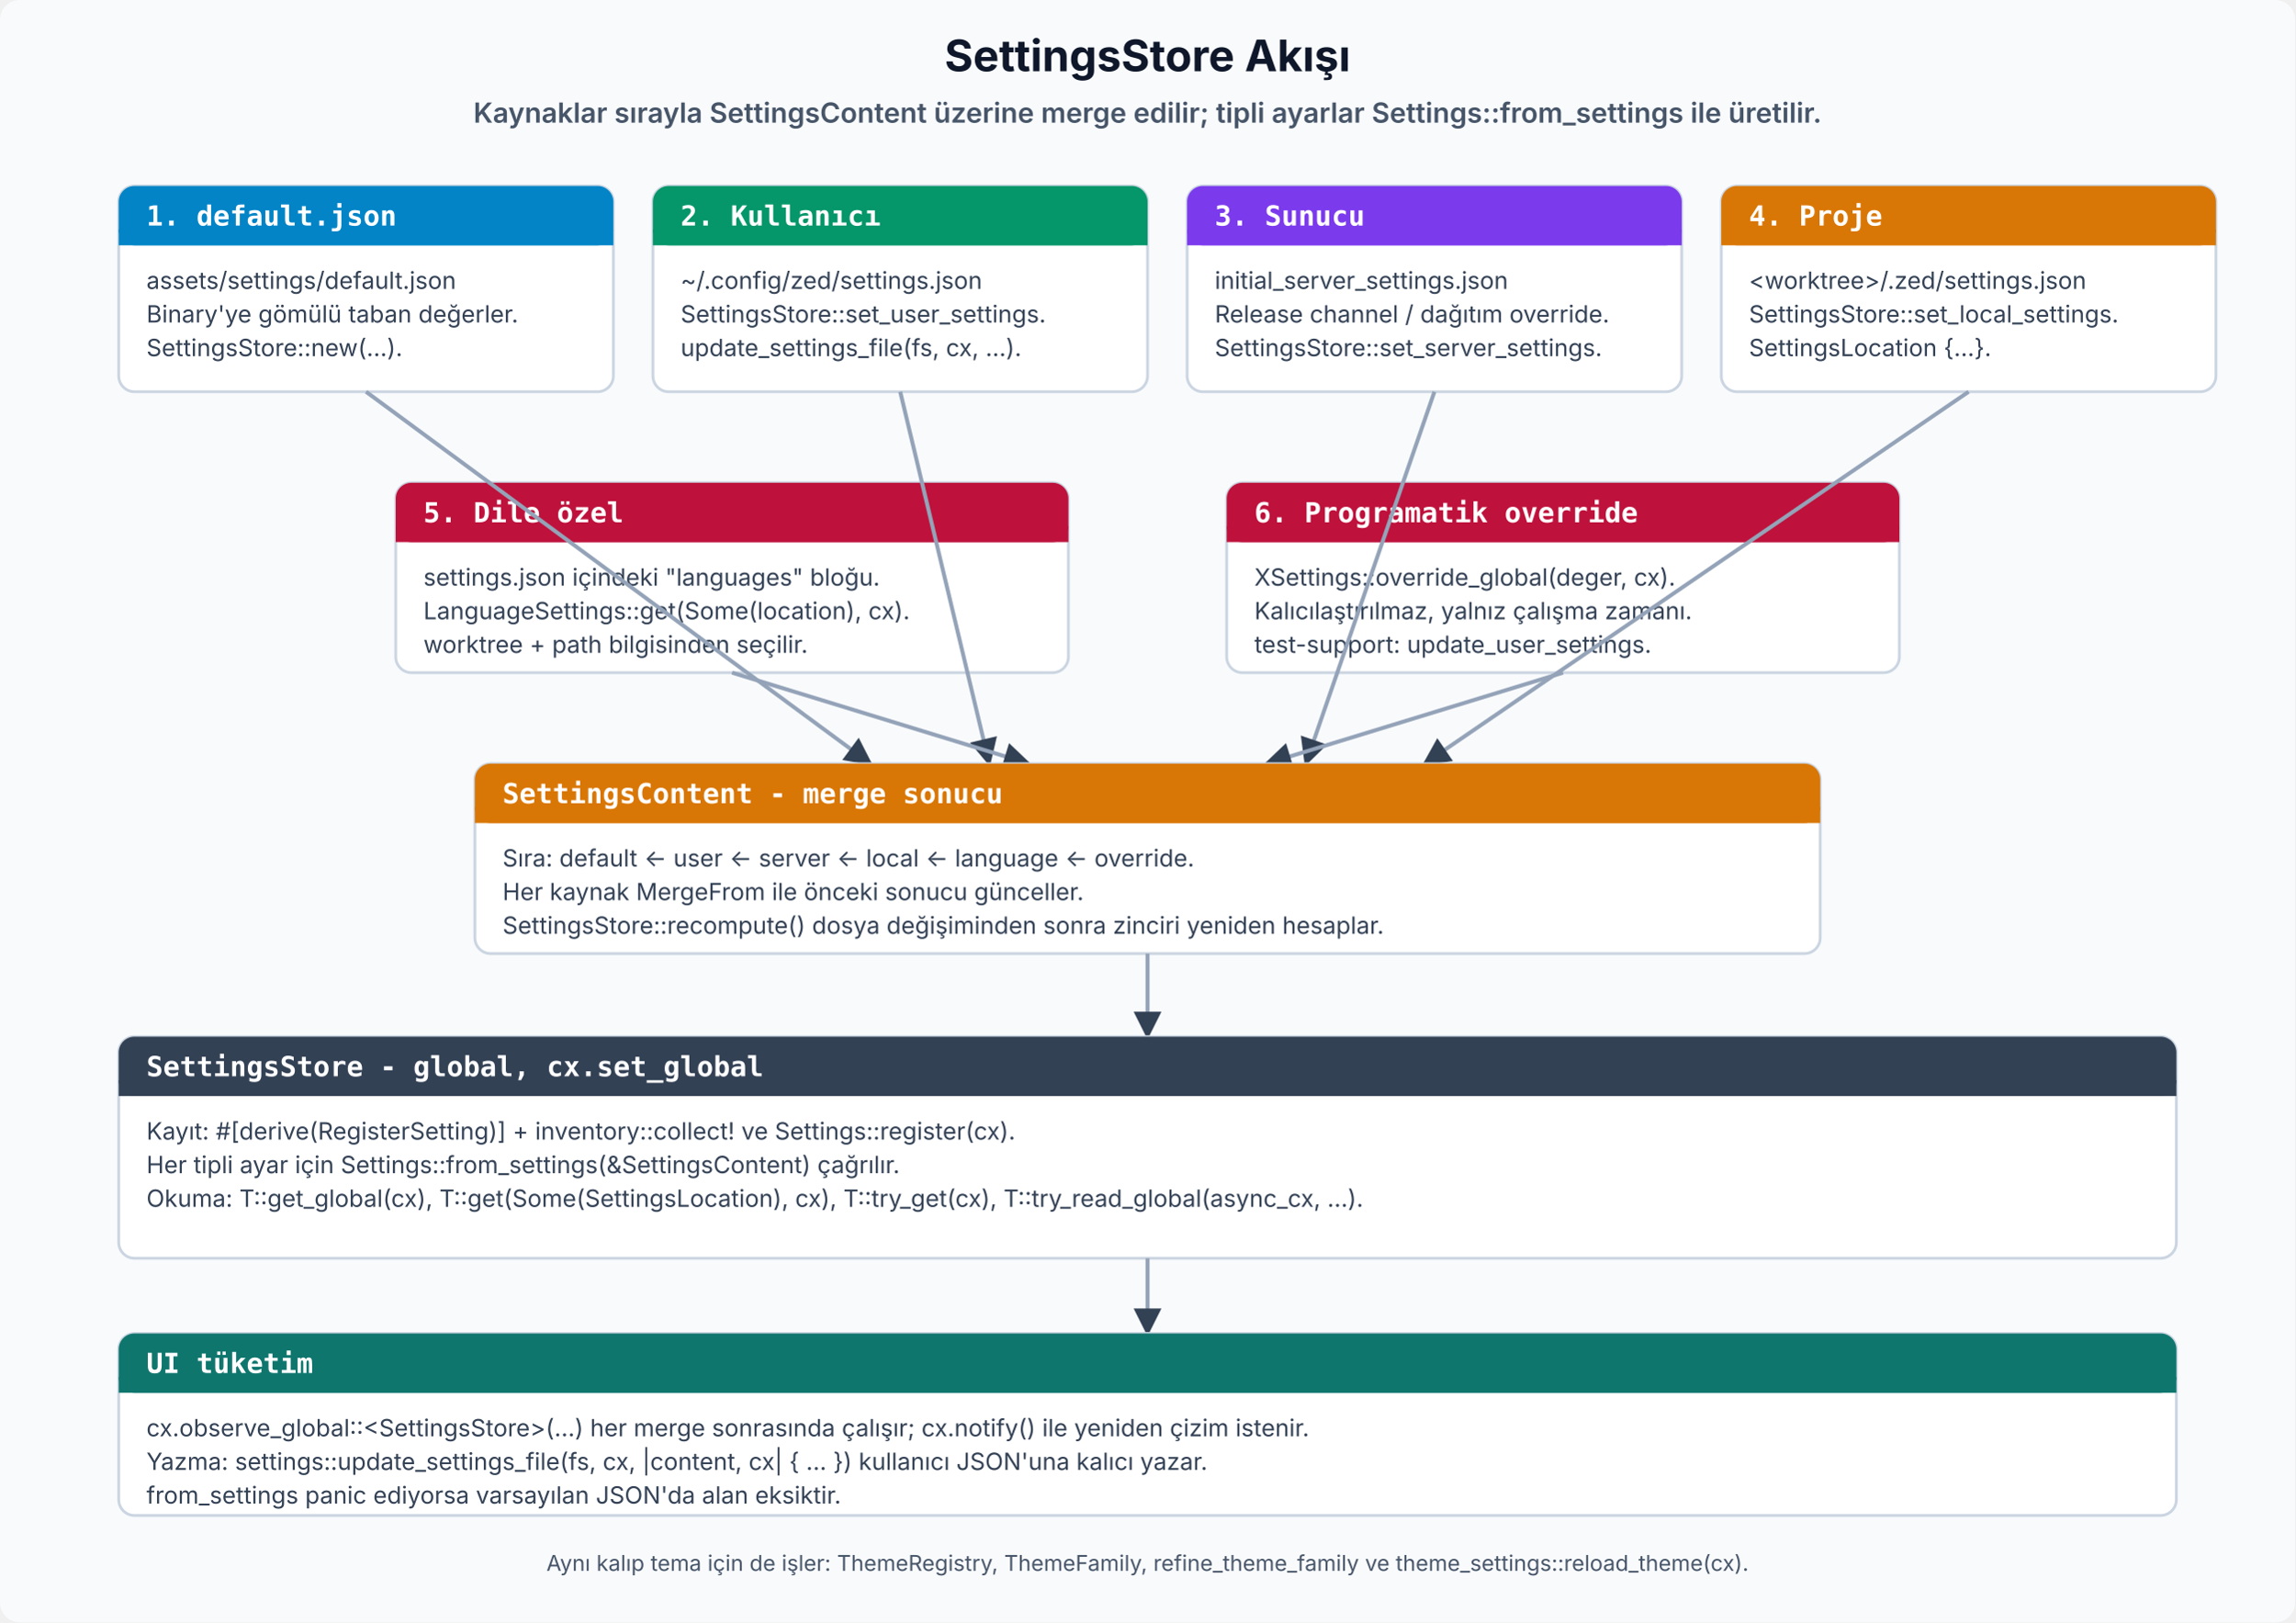
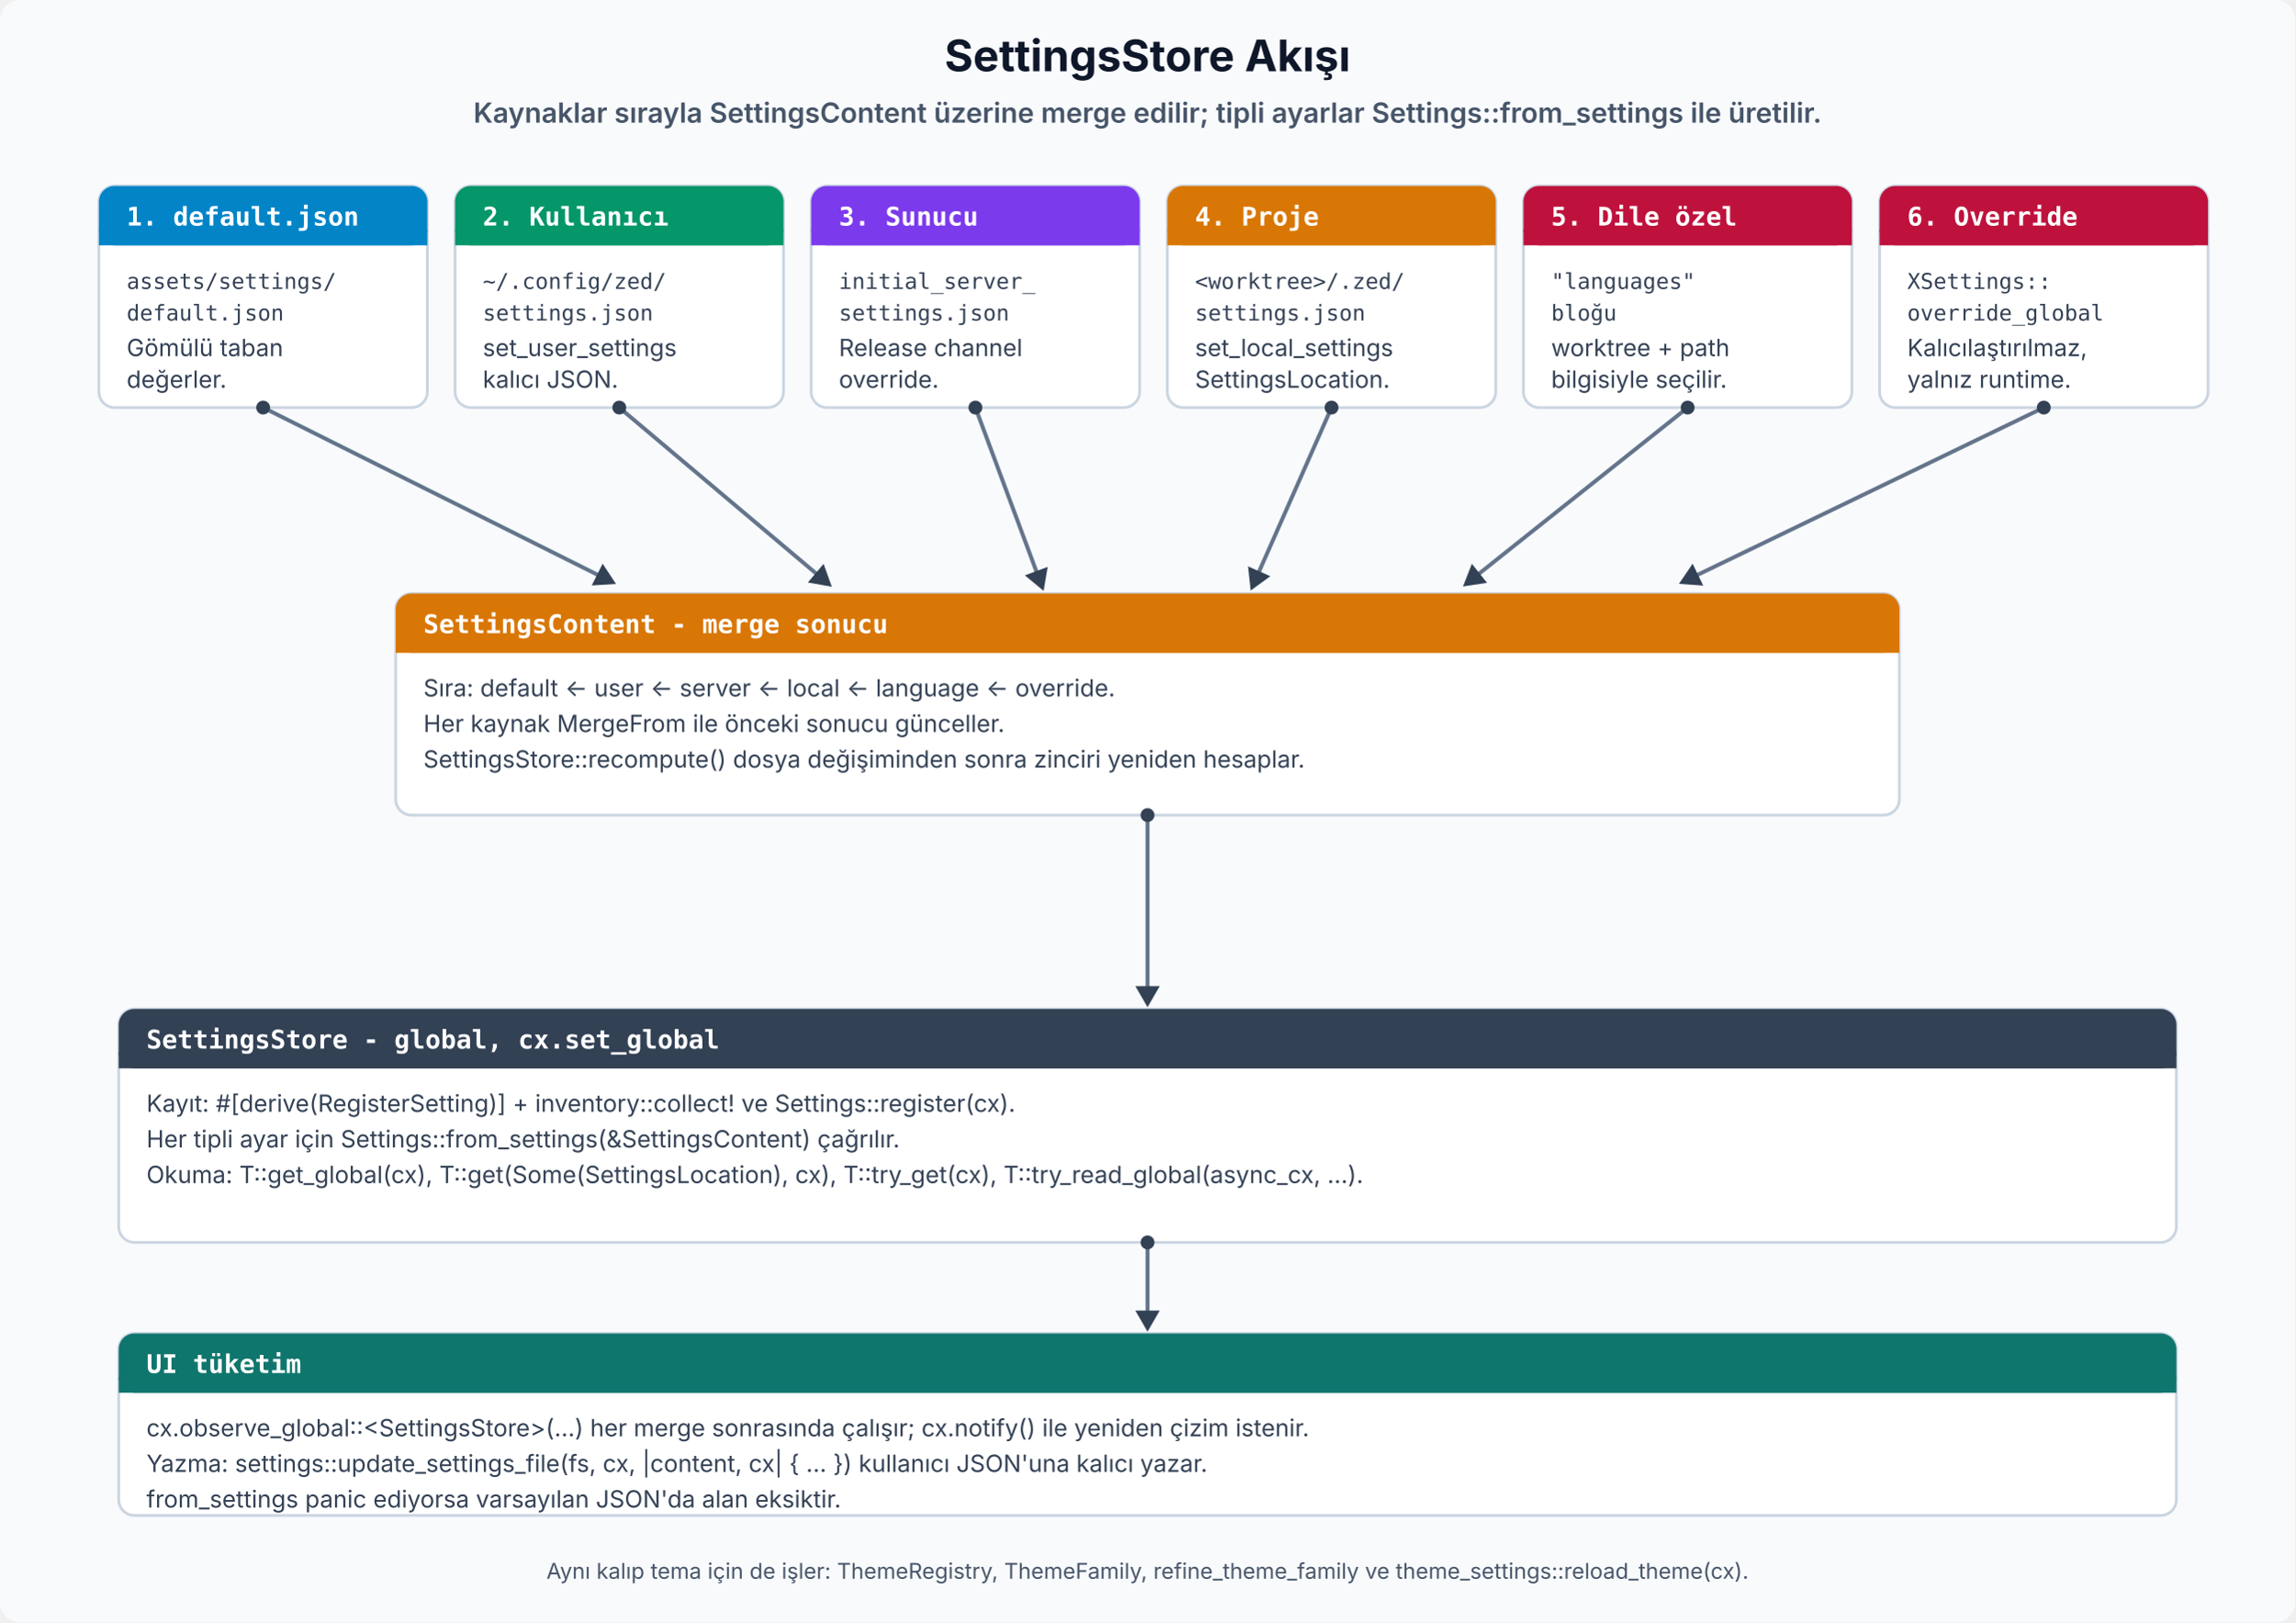
<svg xmlns="http://www.w3.org/2000/svg" viewBox="0 0 1160 820">
  <defs>
-     <marker id="arrow" viewBox="0 0 10 10" refX="9" refY="5" markerWidth="7" markerHeight="7" orient="auto-start-reverse">
-       <path d="M 0 0 L 10 5 L 0 10 z" fill="#334155" />
-     </marker>
-     <marker id="arrowRed" viewBox="0 0 10 10" refX="9" refY="5" markerWidth="7" markerHeight="7" orient="auto-start-reverse">
-       <path d="M 0 0 L 10 5 L 0 10 z" fill="#be123c" />
+     <marker id="arrow" viewBox="0 0 1 1" refX="0" refY="0" markerWidth="1" markerHeight="1" orient="auto-start-reverse" overflow="visible" preserveAspectRatio="xMidYMid">
+       <path d="M 5.77 0 L -2.88 5 V -5 Z" transform="scale(0.5)" fill="#334155" stroke="#334155" stroke-width="1pt" />
    </marker>
    <style>
      .title { font: 700 22px system-ui, -apple-system, "Segoe UI", sans-serif; fill: #0f172a; }
      .subtitle { font: 600 14px system-ui, -apple-system, "Segoe UI", sans-serif; fill: #475569; }
-       .cardTitle { font: 700 14px ui-monospace, SFMono-Regular, Menlo, Consolas, monospace; fill: #fff; }
-       .label { font: 700 13px system-ui, -apple-system, "Segoe UI", sans-serif; fill: #0f172a; }
+       .cardTitle { font: 700 13px ui-monospace, SFMono-Regular, Menlo, Consolas, monospace; fill: #fff; }
      .body { font: 12px system-ui, -apple-system, "Segoe UI", sans-serif; fill: #334155; }
      .small { font: 11px system-ui, -apple-system, "Segoe UI", sans-serif; fill: #475569; }
-       .mono { font: 12px ui-monospace, SFMono-Regular, Menlo, Consolas, monospace; fill: #0f172a; }
      .monoSmall { font: 11px ui-monospace, SFMono-Regular, Menlo, Consolas, monospace; fill: #334155; }
-       .softTitle { font: 700 13px system-ui, -apple-system, "Segoe UI", sans-serif; fill: #0f172a; }
-       .edge { font: 11px ui-monospace, SFMono-Regular, Menlo, Consolas, monospace; fill: #475569; }
-       .arrow { stroke: #334155; stroke-width: 2; fill: none; marker-end: url(#arrow); }
-       .arrowSoft { stroke: #94a3b8; stroke-width: 2; fill: none; marker-end: url(#arrow); }
-       .arrowDash { stroke: #94a3b8; stroke-width: 2; fill: none; stroke-dasharray: 6 5; marker-end: url(#arrow); }
-       .arrowRed { stroke: #be123c; stroke-width: 2; fill: none; stroke-dasharray: 6 5; marker-end: url(#arrowRed); }
+       .arrowSoft { stroke: #64748b; stroke-width: 2; fill: none; marker-end: url(#arrow); stroke-linecap: round; stroke-linejoin: round; }
+       .arrowStart { fill: #334155; }
      .card { fill: #fff; stroke: #cbd5e1; stroke-width: 1.4; }
-       .panel { fill: #fff; stroke: #cbd5e1; stroke-width: 1.2; }
    </style>
  </defs>
  <rect width="100%" height="100%" rx="10" fill="#f8fafc" />
  <text x="580" y="36" text-anchor="middle" class="title">SettingsStore Akışı</text>
  <text x="580" y="62" text-anchor="middle" class="subtitle">Kaynaklar sırayla SettingsContent üzerine merge edilir; tipli ayarlar Settings::from_settings ile üretilir.</text>
-   <rect x="60" y="94" width="250" height="104" rx="8" class="card" />
-   <rect x="60" y="94" width="250" height="30" rx="8" fill="#0284c7" />
-   <path d="M 60 116 H 310 V 124 H 60 Z" fill="#0284c7" />
-   <text x="74" y="114" class="cardTitle">1. default.json</text>
-   <text x="74" y="146" class="body">assets/settings/default.json</text>
-   <text x="74" y="163" class="body">Binary'ye gömülü taban değerler.</text>
-   <text x="74" y="180" class="body">SettingsStore::new(...).</text>
-   <rect x="330" y="94" width="250" height="104" rx="8" class="card" />
-   <rect x="330" y="94" width="250" height="30" rx="8" fill="#059669" />
-   <path d="M 330 116 H 580 V 124 H 330 Z" fill="#059669" />
-   <text x="344" y="114" class="cardTitle">2. Kullanıcı</text>
-   <text x="344" y="146" class="body">~/.config/zed/settings.json</text>
-   <text x="344" y="163" class="body">SettingsStore::set_user_settings.</text>
-   <text x="344" y="180" class="body">update_settings_file(fs, cx, ...).</text>
-   <rect x="600" y="94" width="250" height="104" rx="8" class="card" />
-   <rect x="600" y="94" width="250" height="30" rx="8" fill="#7c3aed" />
-   <path d="M 600 116 H 850 V 124 H 600 Z" fill="#7c3aed" />
-   <text x="614" y="114" class="cardTitle">3. Sunucu</text>
-   <text x="614" y="146" class="body">initial_server_settings.json</text>
-   <text x="614" y="163" class="body">Release channel / dağıtım override.</text>
-   <text x="614" y="180" class="body">SettingsStore::set_server_settings.</text>
-   <rect x="870" y="94" width="250" height="104" rx="8" class="card" />
-   <rect x="870" y="94" width="250" height="30" rx="8" fill="#d97706" />
-   <path d="M 870 116 H 1120 V 124 H 870 Z" fill="#d97706" />
-   <text x="884" y="114" class="cardTitle">4. Proje</text>
-   <text x="884" y="146" class="body">&lt;worktree&gt;/.zed/settings.json</text>
-   <text x="884" y="163" class="body">SettingsStore::set_local_settings.</text>
-   <text x="884" y="180" class="body">SettingsLocation {...}.</text>
-   <rect x="200" y="244" width="340" height="96" rx="8" class="card" />
-   <rect x="200" y="244" width="340" height="30" rx="8" fill="#be123c" />
-   <path d="M 200 266 H 540 V 274 H 200 Z" fill="#be123c" />
-   <text x="214" y="264" class="cardTitle">5. Dile özel</text>
-   <text x="214" y="296" class="body">settings.json içindeki "languages" bloğu.</text>
-   <text x="214" y="313" class="body">LanguageSettings::get(Some(location), cx).</text>
-   <text x="214" y="330" class="body">worktree + path bilgisinden seçilir.</text>
-   <rect x="620" y="244" width="340" height="96" rx="8" class="card" />
-   <rect x="620" y="244" width="340" height="30" rx="8" fill="#be123c" />
-   <path d="M 620 266 H 960 V 274 H 620 Z" fill="#be123c" />
-   <text x="634" y="264" class="cardTitle">6. Programatik override</text>
-   <text x="634" y="296" class="body">XSettings::override_global(deger, cx).</text>
-   <text x="634" y="313" class="body">Kalıcılaştırılmaz, yalnız çalışma zamanı.</text>
-   <text x="634" y="330" class="body">test-support: update_user_settings.</text>
-   <path d="M 185 198 L 440 386" class="arrowSoft" />
-   <path d="M 455 198 L 500 386" class="arrowSoft" />
-   <path d="M 725 198 L 660 386" class="arrowSoft" />
-   <path d="M 995 198 L 720 386" class="arrowSoft" />
-   <path d="M 370 340 L 520 386" class="arrowSoft" />
-   <path d="M 790 340 L 640 386" class="arrowSoft" />
-   <rect x="240" y="386" width="680" height="96" rx="8" class="card" />
-   <rect x="240" y="386" width="680" height="30" rx="8" fill="#d97706" />
-   <path d="M 240 408 H 920 V 416 H 240 Z" fill="#d97706" />
-   <text x="254" y="406" class="cardTitle">SettingsContent - merge sonucu</text>
-   <text x="254" y="438" class="body">Sıra: default &lt;- user &lt;- server &lt;- local &lt;- language &lt;- override.</text>
-   <text x="254" y="455" class="body">Her kaynak MergeFrom ile önceki sonucu günceller.</text>
-   <text x="254" y="472" class="body">SettingsStore::recompute() dosya değişiminden sonra zinciri yeniden hesaplar.</text>
-   <path d="M 580 482 L 580 524" class="arrowSoft" />
-   <rect x="60" y="524" width="1040" height="112" rx="8" class="card" />
-   <rect x="60" y="524" width="1040" height="30" rx="8" fill="#334155" />
-   <path d="M 60 546 H 1100 V 554 H 60 Z" fill="#334155" />
-   <text x="74" y="544" class="cardTitle">SettingsStore - global, cx.set_global</text>
-   <text x="74" y="576" class="body">Kayıt: #[derive(RegisterSetting)] + inventory::collect! ve Settings::register(cx).</text>
-   <text x="74" y="593" class="body">Her tipli ayar için Settings::from_settings(&amp;SettingsContent) çağrılır.</text>
-   <text x="74" y="610" class="body">Okuma: T::get_global(cx), T::get(Some(SettingsLocation), cx), T::try_get(cx), T::try_read_global(async_cx, ...).</text>
-   <path d="M 580 636 L 580 674" class="arrowSoft" />
+   <g>
+     <rect x="50" y="94" width="166" height="112" rx="8" class="card" />
+     <rect x="50" y="94" width="166" height="30" rx="8" fill="#0284c7" />
+     <path d="M 50 116 H 216 V 124 H 50 Z" fill="#0284c7" />
+     <text x="64" y="114" class="cardTitle">1. default.json</text>
+     <text x="64" y="146" class="monoSmall">assets/settings/</text>
+     <text x="64" y="162" class="monoSmall">default.json</text>
+     <text x="64" y="180" class="body">Gömülü taban</text>
+     <text x="64" y="196" class="body">değerler.</text>
+   </g>
+   <g>
+     <rect x="230" y="94" width="166" height="112" rx="8" class="card" />
+     <rect x="230" y="94" width="166" height="30" rx="8" fill="#059669" />
+     <path d="M 230 116 H 396 V 124 H 230 Z" fill="#059669" />
+     <text x="244" y="114" class="cardTitle">2. Kullanıcı</text>
+     <text x="244" y="146" class="monoSmall">~/.config/zed/</text>
+     <text x="244" y="162" class="monoSmall">settings.json</text>
+     <text x="244" y="180" class="body">set_user_settings</text>
+     <text x="244" y="196" class="body">kalıcı JSON.</text>
+   </g>
+   <g>
+     <rect x="410" y="94" width="166" height="112" rx="8" class="card" />
+     <rect x="410" y="94" width="166" height="30" rx="8" fill="#7c3aed" />
+     <path d="M 410 116 H 576 V 124 H 410 Z" fill="#7c3aed" />
+     <text x="424" y="114" class="cardTitle">3. Sunucu</text>
+     <text x="424" y="146" class="monoSmall">initial_server_</text>
+     <text x="424" y="162" class="monoSmall">settings.json</text>
+     <text x="424" y="180" class="body">Release channel</text>
+     <text x="424" y="196" class="body">override.</text>
+   </g>
+   <g>
+     <rect x="590" y="94" width="166" height="112" rx="8" class="card" />
+     <rect x="590" y="94" width="166" height="30" rx="8" fill="#d97706" />
+     <path d="M 590 116 H 756 V 124 H 590 Z" fill="#d97706" />
+     <text x="604" y="114" class="cardTitle">4. Proje</text>
+     <text x="604" y="146" class="monoSmall">&lt;worktree&gt;/.zed/</text>
+     <text x="604" y="162" class="monoSmall">settings.json</text>
+     <text x="604" y="180" class="body">set_local_settings</text>
+     <text x="604" y="196" class="body">SettingsLocation.</text>
+   </g>
+   <g>
+     <rect x="770" y="94" width="166" height="112" rx="8" class="card" />
+     <rect x="770" y="94" width="166" height="30" rx="8" fill="#be123c" />
+     <path d="M 770 116 H 936 V 124 H 770 Z" fill="#be123c" />
+     <text x="784" y="114" class="cardTitle">5. Dile özel</text>
+     <text x="784" y="146" class="monoSmall">"languages"</text>
+     <text x="784" y="162" class="monoSmall">bloğu</text>
+     <text x="784" y="180" class="body">worktree + path</text>
+     <text x="784" y="196" class="body">bilgisiyle seçilir.</text>
+   </g>
+   <g>
+     <rect x="950" y="94" width="166" height="112" rx="8" class="card" />
+     <rect x="950" y="94" width="166" height="30" rx="8" fill="#be123c" />
+     <path d="M 950 116 H 1116 V 124 H 950 Z" fill="#be123c" />
+     <text x="964" y="114" class="cardTitle">6. Override</text>
+     <text x="964" y="146" class="monoSmall">XSettings::</text>
+     <text x="964" y="162" class="monoSmall">override_global</text>
+     <text x="964" y="180" class="body">Kalıcılaştırılmaz,</text>
+     <text x="964" y="196" class="body">yalnız runtime.</text>
+   </g>
+   <path d="M 133 206 L 305 292" class="arrowSoft" />
+   <path d="M 313 206 L 415 292" class="arrowSoft" />
+   <path d="M 493 206 L 525 292" class="arrowSoft" />
+   <path d="M 673 206 L 635 292" class="arrowSoft" />
+   <path d="M 853 206 L 745 292" class="arrowSoft" />
+   <path d="M 1033 206 L 855 292" class="arrowSoft" />
+   <circle cx="133" cy="206" r="3.5" class="arrowStart" />
+   <circle cx="313" cy="206" r="3.5" class="arrowStart" />
+   <circle cx="493" cy="206" r="3.5" class="arrowStart" />
+   <circle cx="673" cy="206" r="3.5" class="arrowStart" />
+   <circle cx="853" cy="206" r="3.5" class="arrowStart" />
+   <circle cx="1033" cy="206" r="3.5" class="arrowStart" />
+   <rect x="200" y="300" width="760" height="112" rx="8" class="card" />
+   <rect x="200" y="300" width="760" height="30" rx="8" fill="#d97706" />
+   <path d="M 200 322 H 960 V 330 H 200 Z" fill="#d97706" />
+   <text x="214" y="320" class="cardTitle">SettingsContent - merge sonucu</text>
+   <text x="214" y="352" class="body">Sıra: default &lt;- user &lt;- server &lt;- local &lt;- language &lt;- override.</text>
+   <text x="214" y="370" class="body">Her kaynak MergeFrom ile önceki sonucu günceller.</text>
+   <text x="214" y="388" class="body">SettingsStore::recompute() dosya değişiminden sonra zinciri yeniden hesaplar.</text>
+   <path d="M 580 412 L 580 502" class="arrowSoft" />
+   <circle cx="580" cy="412" r="3.5" class="arrowStart" />
+   <rect x="60" y="510" width="1040" height="118" rx="8" class="card" />
+   <rect x="60" y="510" width="1040" height="30" rx="8" fill="#334155" />
+   <path d="M 60 532 H 1100 V 540 H 60 Z" fill="#334155" />
+   <text x="74" y="530" class="cardTitle">SettingsStore - global, cx.set_global</text>
+   <text x="74" y="562" class="body">Kayıt: #[derive(RegisterSetting)] + inventory::collect! ve Settings::register(cx).</text>
+   <text x="74" y="580" class="body">Her tipli ayar için Settings::from_settings(&amp;SettingsContent) çağrılır.</text>
+   <text x="74" y="598" class="body">Okuma: T::get_global(cx), T::get(Some(SettingsLocation), cx), T::try_get(cx), T::try_read_global(async_cx, ...).</text>
+   <path d="M 580 628 L 580 666" class="arrowSoft" />
+   <circle cx="580" cy="628" r="3.5" class="arrowStart" />
  <rect x="60" y="674" width="1040" height="92" rx="8" class="card" />
  <rect x="60" y="674" width="1040" height="30" rx="8" fill="#0f766e" />
  <path d="M 60 696 H 1100 V 704 H 60 Z" fill="#0f766e" />
  <text x="74" y="694" class="cardTitle">UI tüketim</text>
  <text x="74" y="726" class="body">cx.observe_global::&lt;SettingsStore&gt;(...) her merge sonrasında çalışır; cx.notify() ile yeniden çizim istenir.</text>
-   <text x="74" y="743" class="body">Yazma: settings::update_settings_file(fs, cx, |content, cx| { ... }) kullanıcı JSON'una kalıcı yazar.</text>
-   <text x="74" y="760" class="body">from_settings panic ediyorsa varsayılan JSON'da alan eksiktir.</text>
-   <text x="580" y="794" text-anchor="middle" class="small">Aynı kalıp tema için de işler: ThemeRegistry, ThemeFamily, refine_theme_family ve theme_settings::reload_theme(cx).</text>
+   <text x="74" y="744" class="body">Yazma: settings::update_settings_file(fs, cx, |content, cx| { ... }) kullanıcı JSON'una kalıcı yazar.</text>
+   <text x="74" y="762" class="body">from_settings panic ediyorsa varsayılan JSON'da alan eksiktir.</text>
+   <text x="580" y="798" text-anchor="middle" class="small">Aynı kalıp tema için de işler: ThemeRegistry, ThemeFamily, refine_theme_family ve theme_settings::reload_theme(cx).</text>
</svg>
